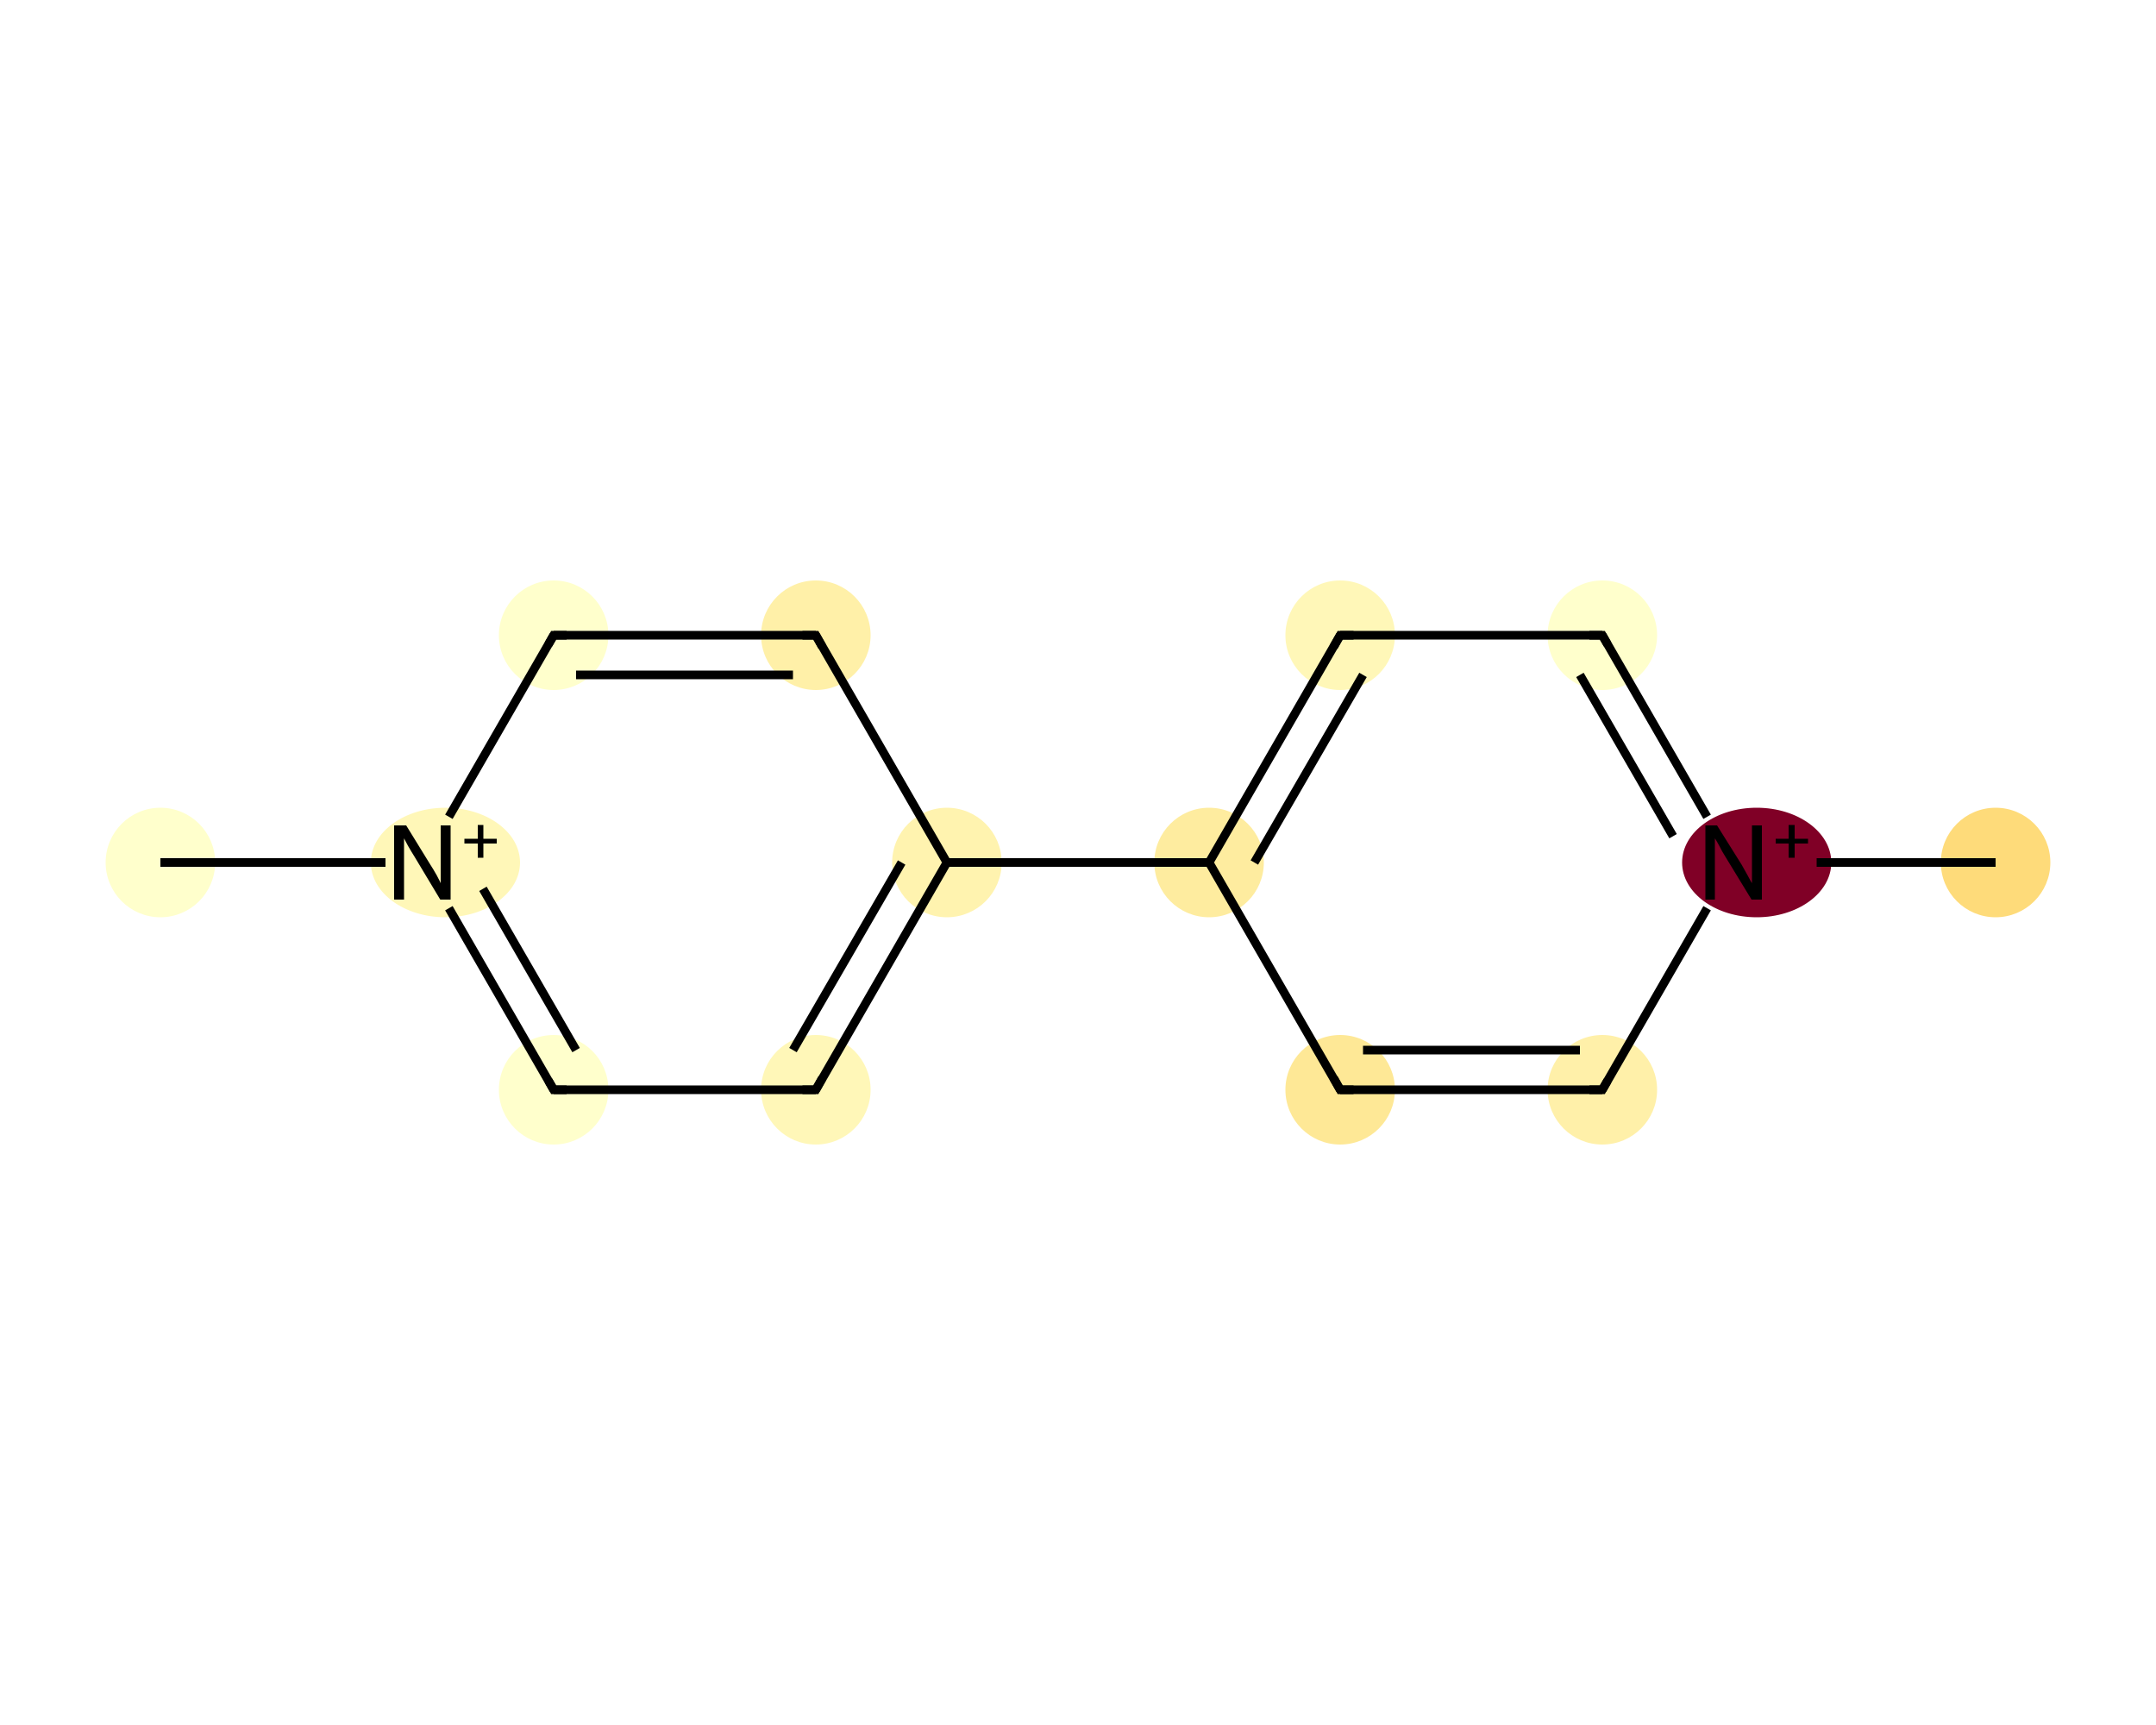
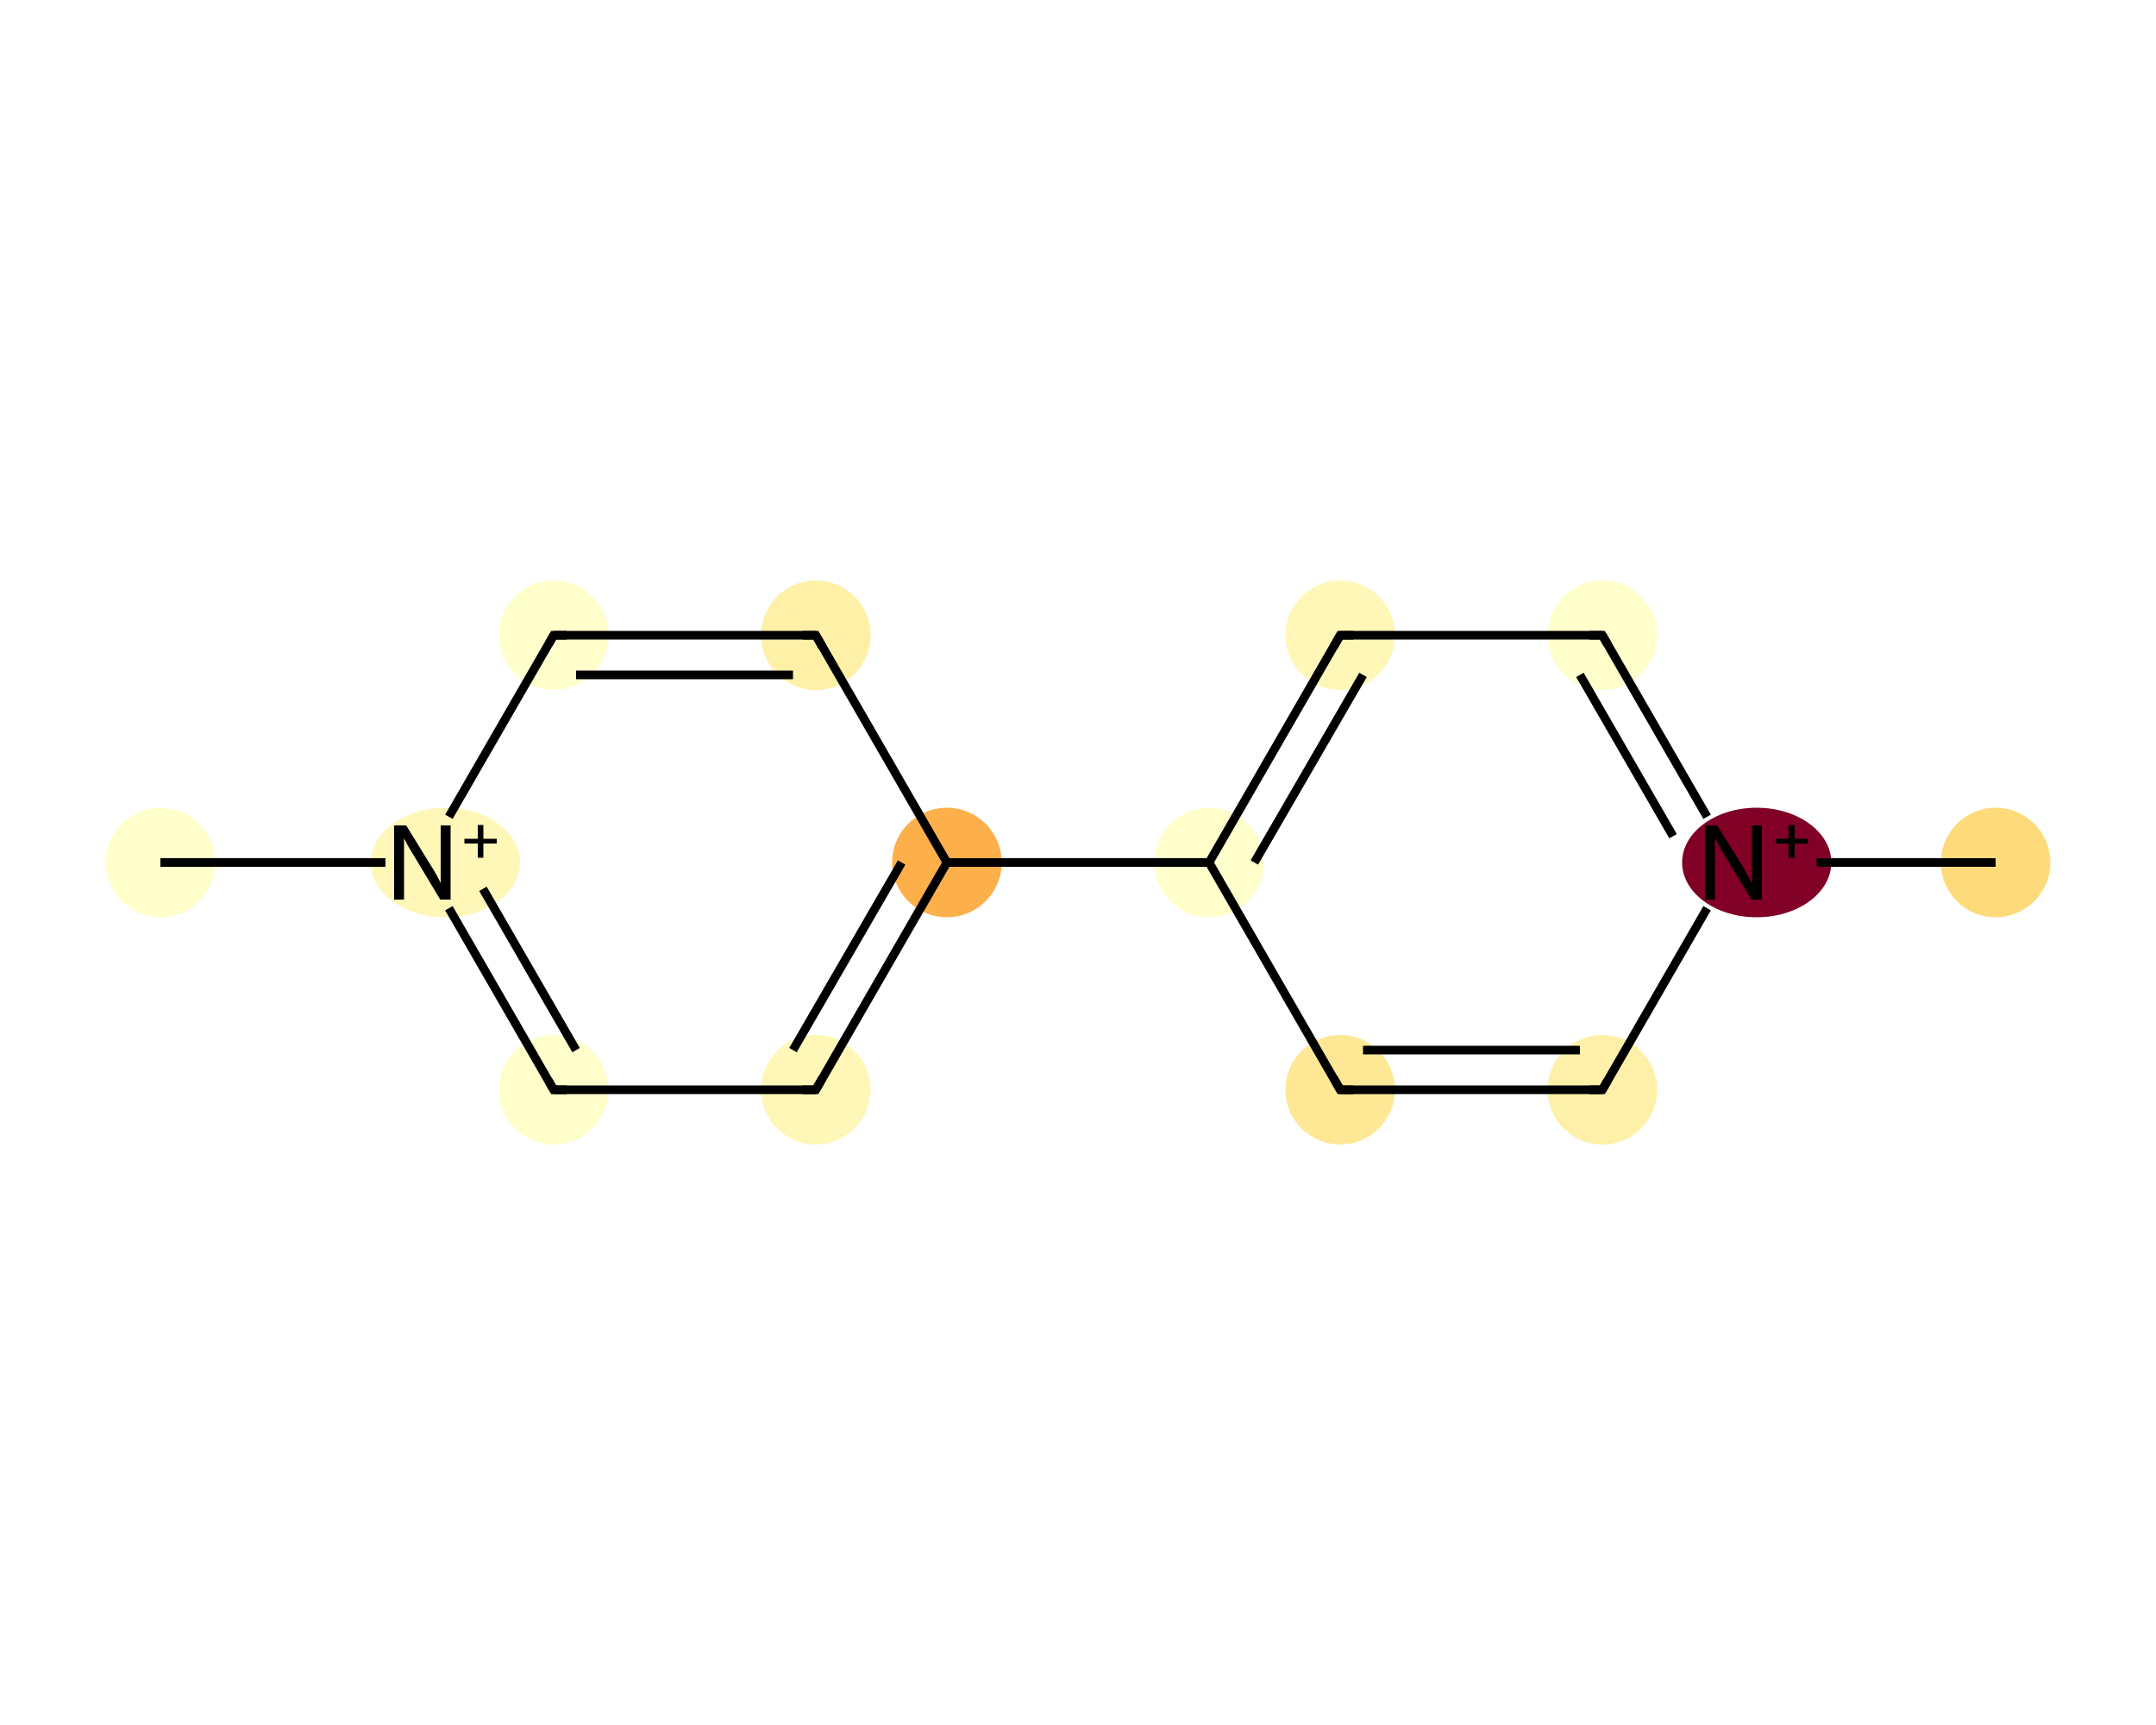
<svg xmlns="http://www.w3.org/2000/svg" version="1.1" baseProfile="full" xml:space="preserve" width="500px" height="400px" viewBox="0 0 500 400">
  <rect style="opacity:1.0;fill:#FFFFFF;stroke:none" width="500.0" height="400.0" x="0.0" y="0.0"> </rect>
  <ellipse cx="462.8" cy="200.0" rx="12.2" ry="12.2" class="atom-0" style="fill:#FEDB7A;fill-rule:evenodd;stroke:#FEDB7A;stroke-width:1.0px;stroke-linecap:butt;stroke-linejoin:miter;stroke-opacity:1" />
  <ellipse cx="407.4" cy="200.0" rx="16.8" ry="12.2" class="atom-1" style="fill:#800026;fill-rule:evenodd;stroke:#800026;stroke-width:1.0px;stroke-linecap:butt;stroke-linejoin:miter;stroke-opacity:1" />
  <ellipse cx="371.6" cy="252.7" rx="12.2" ry="12.2" class="atom-2" style="fill:#FFF0A9;fill-rule:evenodd;stroke:#FFF0A9;stroke-width:1.0px;stroke-linecap:butt;stroke-linejoin:miter;stroke-opacity:1" />
  <ellipse cx="310.8" cy="252.7" rx="12.2" ry="12.2" class="atom-3" style="fill:#FEE896;fill-rule:evenodd;stroke:#FEE896;stroke-width:1.0px;stroke-linecap:butt;stroke-linejoin:miter;stroke-opacity:1" />
-   <ellipse cx="280.4" cy="200.0" rx="12.2" ry="12.2" class="atom-4" style="fill:#FEEC9F;fill-rule:evenodd;stroke:#FEEC9F;stroke-width:1.0px;stroke-linecap:butt;stroke-linejoin:miter;stroke-opacity:1" />
-   <ellipse cx="219.6" cy="200.0" rx="12.2" ry="12.2" class="atom-5" style="fill:#FFF3AF;fill-rule:evenodd;stroke:#FFF3AF;stroke-width:1.0px;stroke-linecap:butt;stroke-linejoin:miter;stroke-opacity:1" />
+   <ellipse cx="280.4" cy="200.0" rx="12.2" ry="12.2" class="atom-4" style="fill:#FFFFCC;fill-rule:evenodd;stroke:#FFFFCC;stroke-width:1.0px;stroke-linecap:butt;stroke-linejoin:miter;stroke-opacity:1" />
+   <ellipse cx="219.6" cy="200.0" rx="12.2" ry="12.2" class="atom-5" style="fill:#FDAF4A;fill-rule:evenodd;stroke:#FDAF4A;stroke-width:1.0px;stroke-linecap:butt;stroke-linejoin:miter;stroke-opacity:1" />
  <ellipse cx="189.2" cy="147.3" rx="12.2" ry="12.2" class="atom-6" style="fill:#FFF0A8;fill-rule:evenodd;stroke:#FFF0A8;stroke-width:1.0px;stroke-linecap:butt;stroke-linejoin:miter;stroke-opacity:1" />
  <ellipse cx="128.4" cy="147.3" rx="12.2" ry="12.2" class="atom-7" style="fill:#FFFFCC;fill-rule:evenodd;stroke:#FFFFCC;stroke-width:1.0px;stroke-linecap:butt;stroke-linejoin:miter;stroke-opacity:1" />
  <ellipse cx="103.3" cy="200.0" rx="16.8" ry="12.2" class="atom-8" style="fill:#FFF7B8;fill-rule:evenodd;stroke:#FFF7B8;stroke-width:1.0px;stroke-linecap:butt;stroke-linejoin:miter;stroke-opacity:1" />
  <ellipse cx="37.2" cy="200.0" rx="12.2" ry="12.2" class="atom-9" style="fill:#FFFFCC;fill-rule:evenodd;stroke:#FFFFCC;stroke-width:1.0px;stroke-linecap:butt;stroke-linejoin:miter;stroke-opacity:1" />
  <ellipse cx="128.4" cy="252.7" rx="12.2" ry="12.2" class="atom-10" style="fill:#FFFFCC;fill-rule:evenodd;stroke:#FFFFCC;stroke-width:1.0px;stroke-linecap:butt;stroke-linejoin:miter;stroke-opacity:1" />
  <ellipse cx="189.2" cy="252.7" rx="12.2" ry="12.2" class="atom-11" style="fill:#FFF7B8;fill-rule:evenodd;stroke:#FFF7B8;stroke-width:1.0px;stroke-linecap:butt;stroke-linejoin:miter;stroke-opacity:1" />
  <ellipse cx="310.8" cy="147.3" rx="12.2" ry="12.2" class="atom-12" style="fill:#FFF7B8;fill-rule:evenodd;stroke:#FFF7B8;stroke-width:1.0px;stroke-linecap:butt;stroke-linejoin:miter;stroke-opacity:1" />
  <ellipse cx="371.6" cy="147.3" rx="12.2" ry="12.2" class="atom-13" style="fill:#FFFFCC;fill-rule:evenodd;stroke:#FFFFCC;stroke-width:1.0px;stroke-linecap:butt;stroke-linejoin:miter;stroke-opacity:1" />
  <path class="bond-0 atom-0 atom-1" d="M 462.8,200.0 L 421.3,200.0" style="fill:none;fill-rule:evenodd;stroke:#000000;stroke-width:2.0px;stroke-linecap:butt;stroke-linejoin:miter;stroke-opacity:1" />
  <path class="bond-1 atom-1 atom-2" d="M 395.9,210.6 L 371.6,252.7" style="fill:none;fill-rule:evenodd;stroke:#000000;stroke-width:2.0px;stroke-linecap:butt;stroke-linejoin:miter;stroke-opacity:1" />
  <path class="bond-2 atom-2 atom-3" d="M 371.6,252.7 L 310.8,252.7" style="fill:none;fill-rule:evenodd;stroke:#000000;stroke-width:2.0px;stroke-linecap:butt;stroke-linejoin:miter;stroke-opacity:1" />
  <path class="bond-2 atom-2 atom-3" d="M 366.4,243.5 L 316.1,243.5" style="fill:none;fill-rule:evenodd;stroke:#000000;stroke-width:2.0px;stroke-linecap:butt;stroke-linejoin:miter;stroke-opacity:1" />
  <path class="bond-3 atom-3 atom-4" d="M 310.8,252.7 L 280.4,200.0" style="fill:none;fill-rule:evenodd;stroke:#000000;stroke-width:2.0px;stroke-linecap:butt;stroke-linejoin:miter;stroke-opacity:1" />
  <path class="bond-4 atom-4 atom-5" d="M 280.4,200.0 L 219.6,200.0" style="fill:none;fill-rule:evenodd;stroke:#000000;stroke-width:2.0px;stroke-linecap:butt;stroke-linejoin:miter;stroke-opacity:1" />
  <path class="bond-5 atom-5 atom-6" d="M 219.6,200.0 L 189.2,147.3" style="fill:none;fill-rule:evenodd;stroke:#000000;stroke-width:2.0px;stroke-linecap:butt;stroke-linejoin:miter;stroke-opacity:1" />
  <path class="bond-6 atom-6 atom-7" d="M 189.2,147.3 L 128.4,147.3" style="fill:none;fill-rule:evenodd;stroke:#000000;stroke-width:2.0px;stroke-linecap:butt;stroke-linejoin:miter;stroke-opacity:1" />
  <path class="bond-6 atom-6 atom-7" d="M 183.9,156.5 L 133.6,156.5" style="fill:none;fill-rule:evenodd;stroke:#000000;stroke-width:2.0px;stroke-linecap:butt;stroke-linejoin:miter;stroke-opacity:1" />
  <path class="bond-7 atom-7 atom-8" d="M 128.4,147.3 L 104.1,189.4" style="fill:none;fill-rule:evenodd;stroke:#000000;stroke-width:2.0px;stroke-linecap:butt;stroke-linejoin:miter;stroke-opacity:1" />
  <path class="bond-8 atom-8 atom-9" d="M 89.4,200.0 L 37.2,200.0" style="fill:none;fill-rule:evenodd;stroke:#000000;stroke-width:2.0px;stroke-linecap:butt;stroke-linejoin:miter;stroke-opacity:1" />
  <path class="bond-9 atom-8 atom-10" d="M 104.1,210.6 L 128.4,252.7" style="fill:none;fill-rule:evenodd;stroke:#000000;stroke-width:2.0px;stroke-linecap:butt;stroke-linejoin:miter;stroke-opacity:1" />
  <path class="bond-9 atom-8 atom-10" d="M 112.0,206.1 L 133.6,243.5" style="fill:none;fill-rule:evenodd;stroke:#000000;stroke-width:2.0px;stroke-linecap:butt;stroke-linejoin:miter;stroke-opacity:1" />
  <path class="bond-10 atom-10 atom-11" d="M 128.4,252.7 L 189.2,252.7" style="fill:none;fill-rule:evenodd;stroke:#000000;stroke-width:2.0px;stroke-linecap:butt;stroke-linejoin:miter;stroke-opacity:1" />
  <path class="bond-11 atom-4 atom-12" d="M 280.4,200.0 L 310.8,147.3" style="fill:none;fill-rule:evenodd;stroke:#000000;stroke-width:2.0px;stroke-linecap:butt;stroke-linejoin:miter;stroke-opacity:1" />
  <path class="bond-11 atom-4 atom-12" d="M 290.9,200.0 L 316.1,156.5" style="fill:none;fill-rule:evenodd;stroke:#000000;stroke-width:2.0px;stroke-linecap:butt;stroke-linejoin:miter;stroke-opacity:1" />
  <path class="bond-12 atom-12 atom-13" d="M 310.8,147.3 L 371.6,147.3" style="fill:none;fill-rule:evenodd;stroke:#000000;stroke-width:2.0px;stroke-linecap:butt;stroke-linejoin:miter;stroke-opacity:1" />
  <path class="bond-13 atom-13 atom-1" d="M 371.6,147.3 L 395.9,189.4" style="fill:none;fill-rule:evenodd;stroke:#000000;stroke-width:2.0px;stroke-linecap:butt;stroke-linejoin:miter;stroke-opacity:1" />
  <path class="bond-13 atom-13 atom-1" d="M 366.4,156.5 L 388.0,193.9" style="fill:none;fill-rule:evenodd;stroke:#000000;stroke-width:2.0px;stroke-linecap:butt;stroke-linejoin:miter;stroke-opacity:1" />
  <path class="bond-14 atom-11 atom-5" d="M 189.2,252.7 L 219.6,200.0" style="fill:none;fill-rule:evenodd;stroke:#000000;stroke-width:2.0px;stroke-linecap:butt;stroke-linejoin:miter;stroke-opacity:1" />
  <path class="bond-14 atom-11 atom-5" d="M 183.9,243.5 L 209.1,200.0" style="fill:none;fill-rule:evenodd;stroke:#000000;stroke-width:2.0px;stroke-linecap:butt;stroke-linejoin:miter;stroke-opacity:1" />
  <path d="M 372.8,250.6 L 371.6,252.7 L 368.6,252.7" style="fill:none;stroke:#000000;stroke-width:2.0px;stroke-linecap:butt;stroke-linejoin:miter;stroke-miterlimit:10;stroke-opacity:1;" />
  <path d="M 313.9,252.7 L 310.8,252.7 L 309.3,250.0" style="fill:none;stroke:#000000;stroke-width:2.0px;stroke-linecap:butt;stroke-linejoin:miter;stroke-miterlimit:10;stroke-opacity:1;" />
  <path d="M 190.7,150.0 L 189.2,147.3 L 186.1,147.3" style="fill:none;stroke:#000000;stroke-width:2.0px;stroke-linecap:butt;stroke-linejoin:miter;stroke-miterlimit:10;stroke-opacity:1;" />
  <path d="M 131.4,147.3 L 128.4,147.3 L 127.2,149.4" style="fill:none;stroke:#000000;stroke-width:2.0px;stroke-linecap:butt;stroke-linejoin:miter;stroke-miterlimit:10;stroke-opacity:1;" />
  <path d="M 127.2,250.6 L 128.4,252.7 L 131.4,252.7" style="fill:none;stroke:#000000;stroke-width:2.0px;stroke-linecap:butt;stroke-linejoin:miter;stroke-miterlimit:10;stroke-opacity:1;" />
  <path d="M 186.1,252.7 L 189.2,252.7 L 190.7,250.0" style="fill:none;stroke:#000000;stroke-width:2.0px;stroke-linecap:butt;stroke-linejoin:miter;stroke-miterlimit:10;stroke-opacity:1;" />
  <path d="M 309.3,150.0 L 310.8,147.3 L 313.9,147.3" style="fill:none;stroke:#000000;stroke-width:2.0px;stroke-linecap:butt;stroke-linejoin:miter;stroke-miterlimit:10;stroke-opacity:1;" />
  <path d="M 368.6,147.3 L 371.6,147.3 L 372.8,149.4" style="fill:none;stroke:#000000;stroke-width:2.0px;stroke-linecap:butt;stroke-linejoin:miter;stroke-miterlimit:10;stroke-opacity:1;" />
  <path class="atom-1" d="M 398.2 191.4 L 403.9 200.5 Q 404.4 201.4, 405.3 203.0 Q 406.2 204.7, 406.3 204.8 L 406.3 191.4 L 408.6 191.4 L 408.6 208.6 L 406.2 208.6 L 400.1 198.6 Q 399.4 197.5, 398.7 196.1 Q 398.0 194.8, 397.7 194.4 L 397.7 208.6 L 395.5 208.6 L 395.5 191.4 L 398.2 191.4 " fill="#000000" />
  <path class="atom-1" d="M 411.8 194.5 L 414.8 194.5 L 414.8 191.3 L 416.2 191.3 L 416.2 194.5 L 419.3 194.5 L 419.3 195.6 L 416.2 195.6 L 416.2 198.9 L 414.8 198.9 L 414.8 195.6 L 411.8 195.6 L 411.8 194.5 " fill="#000000" />
  <path class="atom-8" d="M 94.2 191.4 L 99.8 200.5 Q 100.4 201.4, 101.3 203.0 Q 102.2 204.7, 102.2 204.8 L 102.2 191.4 L 104.5 191.4 L 104.5 208.6 L 102.1 208.6 L 96.1 198.6 Q 95.4 197.5, 94.6 196.1 Q 93.9 194.8, 93.7 194.4 L 93.7 208.6 L 91.4 208.6 L 91.4 191.4 L 94.2 191.4 " fill="#000000" />
  <path class="atom-8" d="M 107.7 194.5 L 110.8 194.5 L 110.8 191.3 L 112.1 191.3 L 112.1 194.5 L 115.2 194.5 L 115.2 195.6 L 112.1 195.6 L 112.1 198.9 L 110.8 198.9 L 110.8 195.6 L 107.7 195.6 L 107.7 194.5 " fill="#000000" />
</svg>
